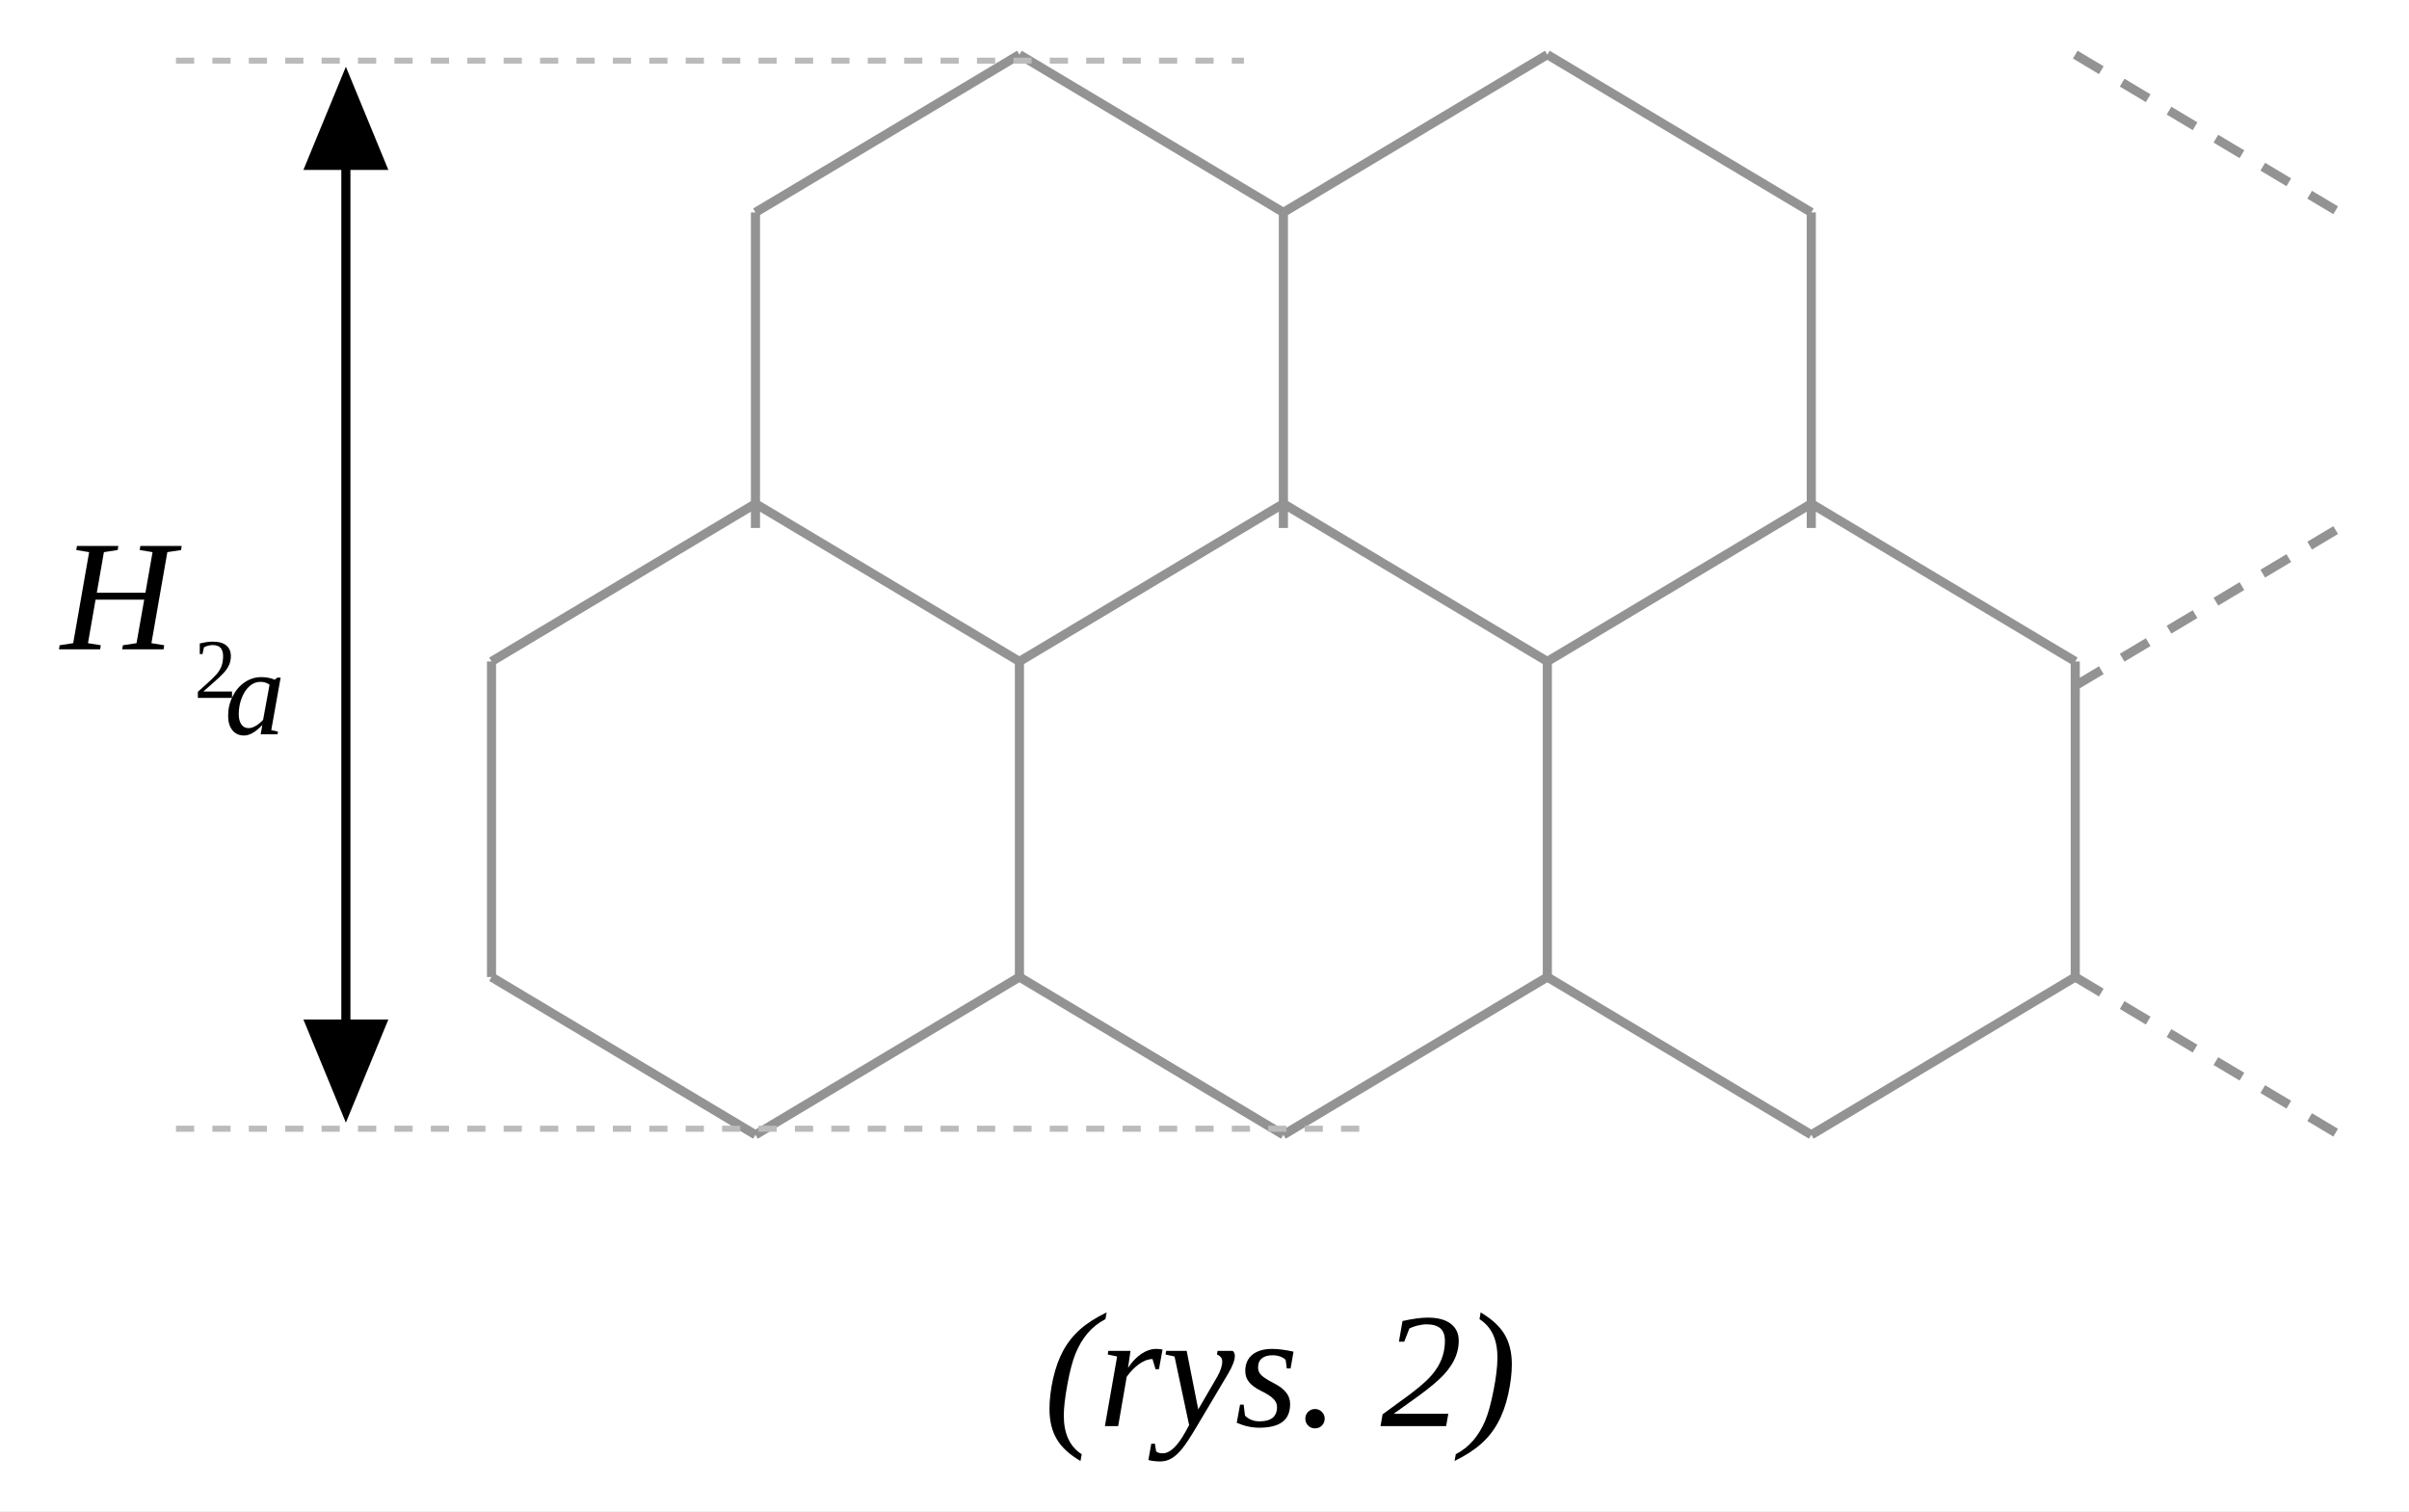
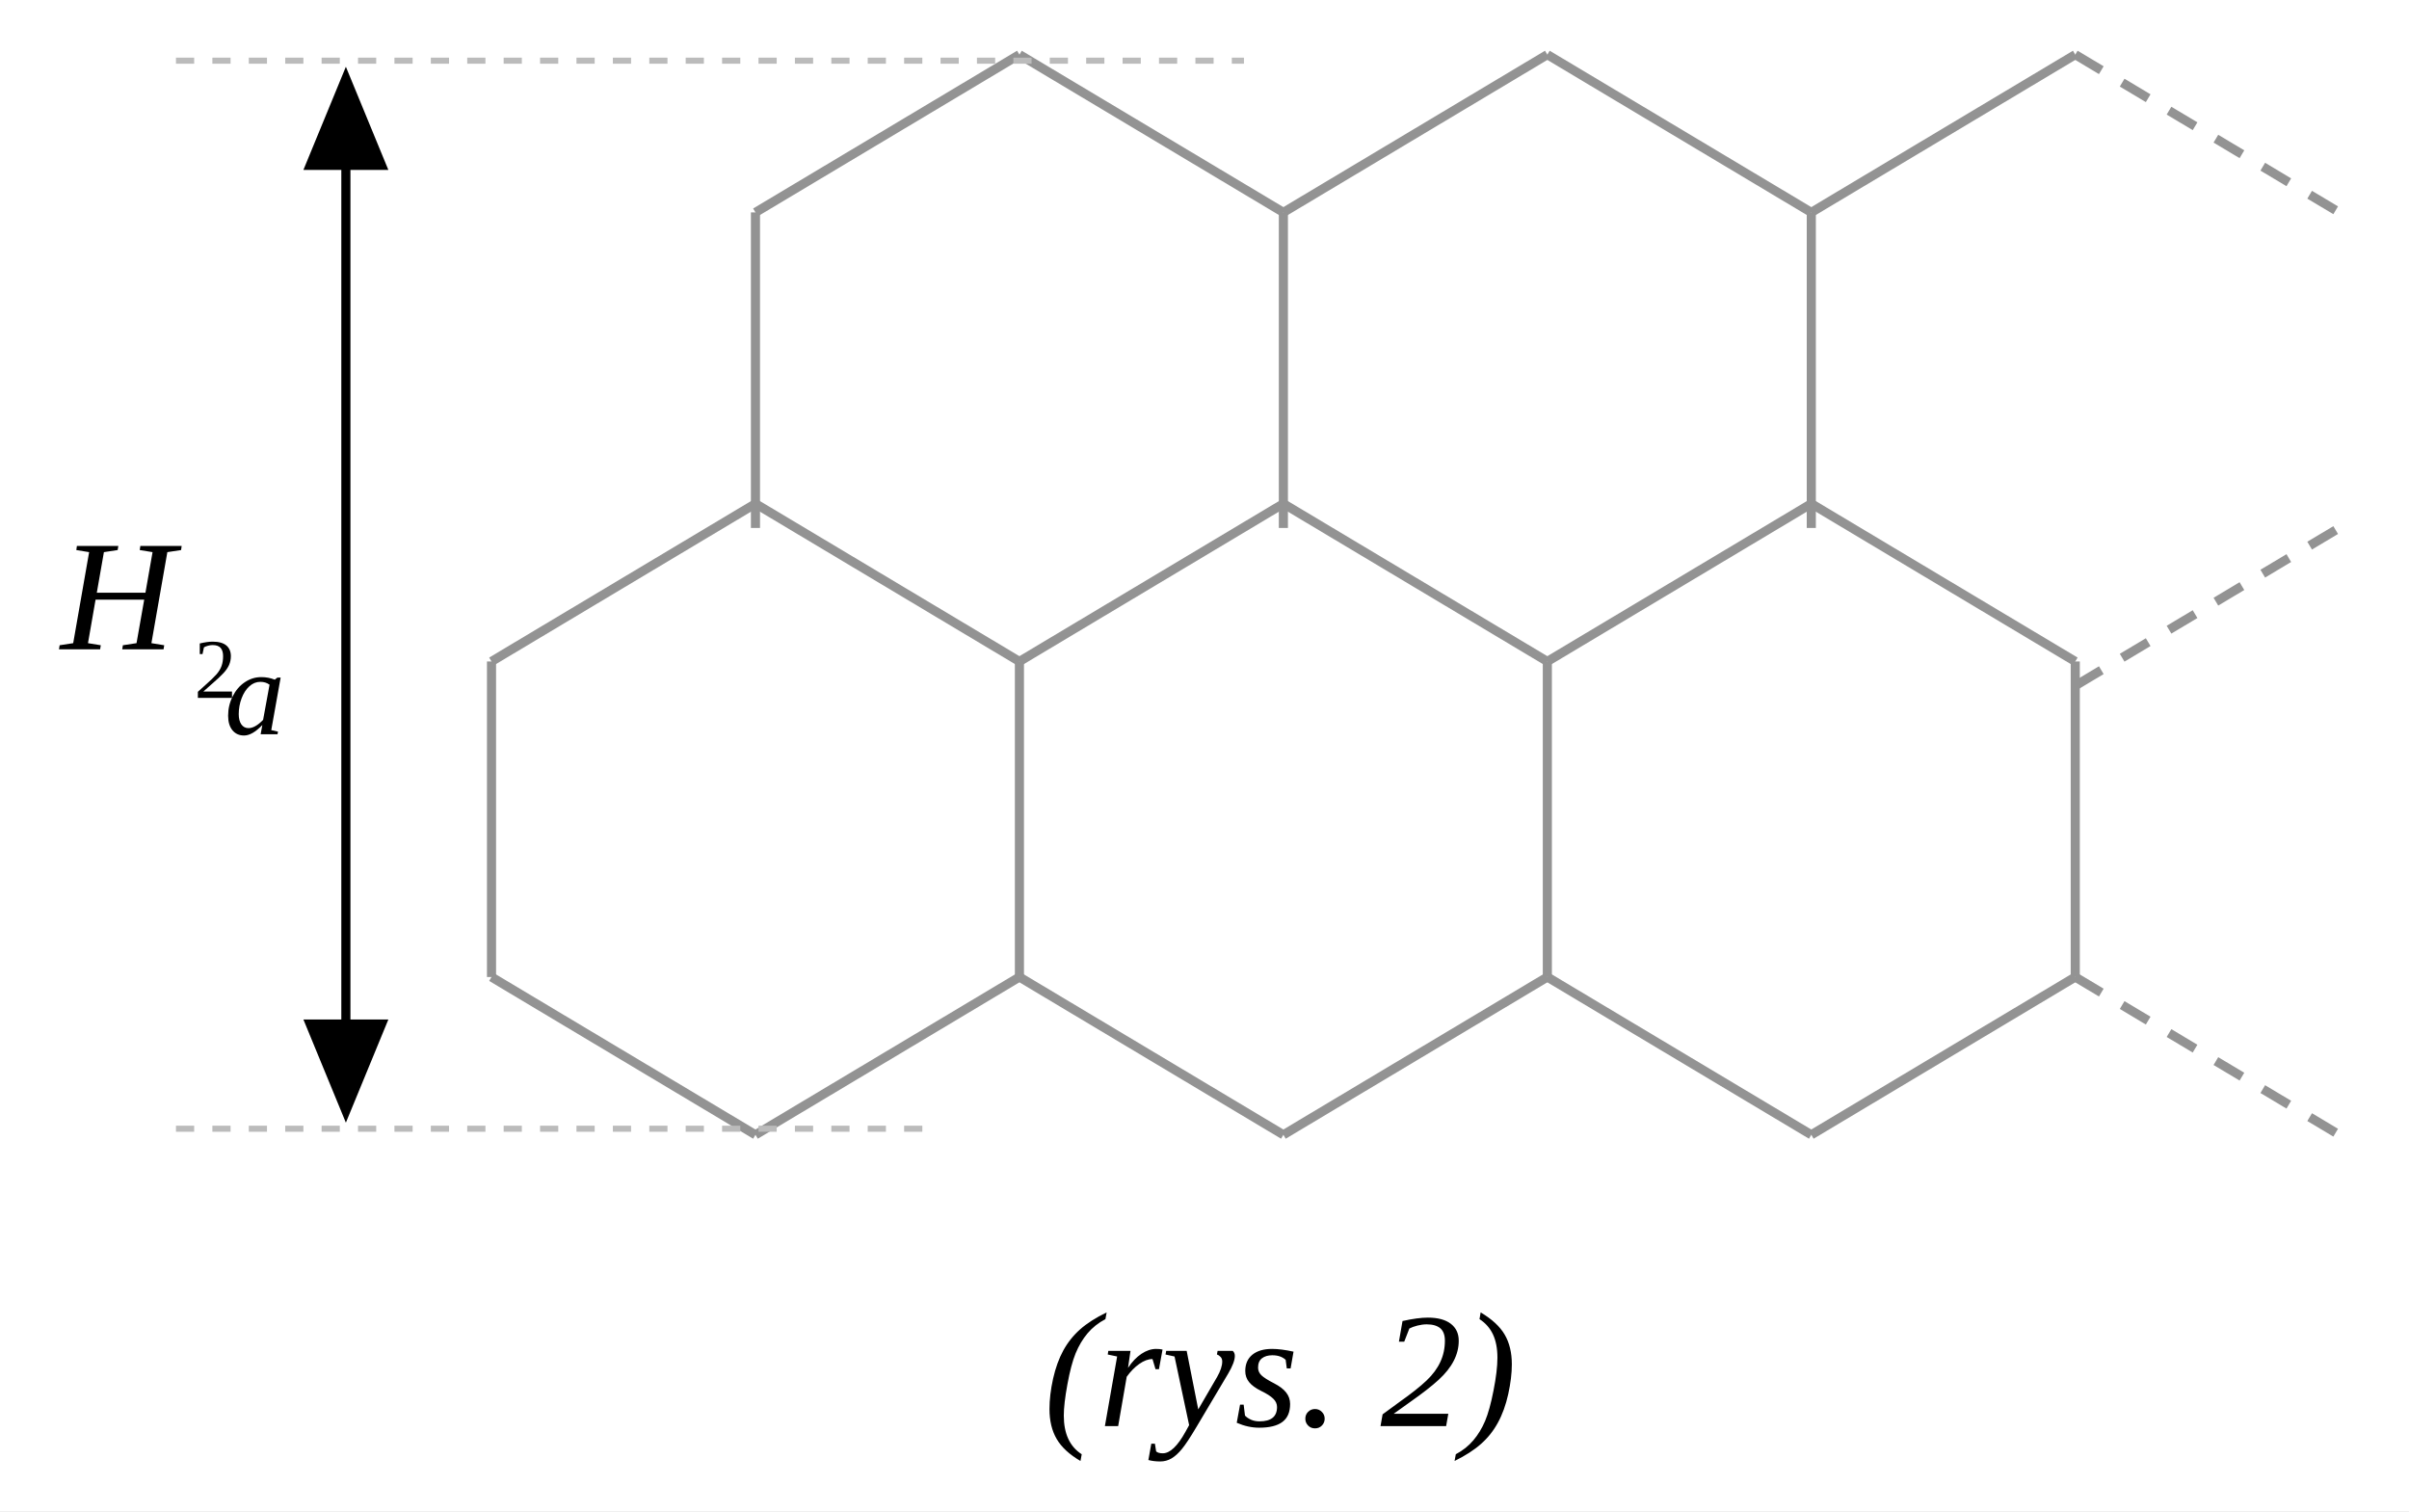
<svg xmlns="http://www.w3.org/2000/svg" width="397" height="249" viewBox="0 0 397 249">
  <rect width="397" height="249" fill="#fff" />
  <g stroke="#939393" stroke-width="1.5" fill="none">
    <line x1="81" y1="109" x2="81" y2="161" />
    <line x1="168" y1="109" x2="168" y2="161" />
    <line x1="255" y1="109" x2="255" y2="161" />
    <line x1="342" y1="109" x2="342" y2="161" />
    <line x1="124.5" y1="35" x2="124.5" y2="87" />
    <line x1="211.5" y1="35" x2="211.5" y2="87" />
    <line x1="298.5" y1="35" x2="298.5" y2="87" />
    <line x1="124.5" y1="83" x2="168" y2="109" />
    <line x1="168" y1="161" x2="124.5" y2="187" />
    <line x1="124.5" y1="187" x2="81" y2="161" />
    <line x1="81" y1="109" x2="124.5" y2="83" />
    <line x1="211.5" y1="83" x2="255" y2="109" />
    <line x1="255" y1="161" x2="211.5" y2="187" />
    <line x1="211.5" y1="187" x2="168" y2="161" />
    <line x1="168" y1="109" x2="211.5" y2="83" />
    <line x1="298.5" y1="83" x2="342" y2="109" />
    <line x1="342" y1="161" x2="298.5" y2="187" />
    <line x1="298.5" y1="187" x2="255" y2="161" />
    <line x1="255" y1="109" x2="298.5" y2="83" />
    <line x1="168" y1="9" x2="211.5" y2="35" />
    <line x1="124.5" y1="35" x2="168" y2="9" />
    <line x1="255" y1="9" x2="298.5" y2="35" />
    <line x1="211.5" y1="35" x2="255" y2="9" />
+     <line x1="298.5" y1="35" x2="342" y2="9" />
    <line x1="342" y1="9" x2="385.5" y2="35" stroke-dasharray="5,4" />
    <line x1="342" y1="113" x2="385.5" y2="87" stroke-dasharray="5,4" />
    <line x1="342" y1="161" x2="385.5" y2="187" stroke-dasharray="5,4" />
  </g>
  <line x1="29" y1="10" x2="205" y2="10" stroke="#bbbbbb" stroke-width="1" stroke-dasharray="3,3" />
-   <line x1="29" y1="186" x2="225" y2="186" stroke="#bbbbbb" stroke-width="1" stroke-dasharray="3,3" />
+   <line x1="29" y1="186" x2="152" y2="186" stroke="#bbbbbb" stroke-width="1" stroke-dasharray="3,3" />
  <line x1="57" y1="15" x2="57" y2="181" stroke="#000" stroke-width="1.5" />
  <path d="M50,28 L57,11 L64,28 Z" fill="#000" />
  <path d="M50,168 L57,185 L64,168 Z" fill="#000" />
  <text x="10" y="107" font-family="Times New Roman,serif" font-style="italic" font-size="26">H</text>
  <text x="32" y="115" font-family="Times New Roman,serif" font-size="14">2</text>
  <text x="37" y="121" font-family="Times New Roman,serif" font-style="italic" font-size="20">a</text>
  <text x="172" y="235" font-family="Times New Roman,serif" font-style="italic" font-size="27">(rys. 2)</text>
</svg>
